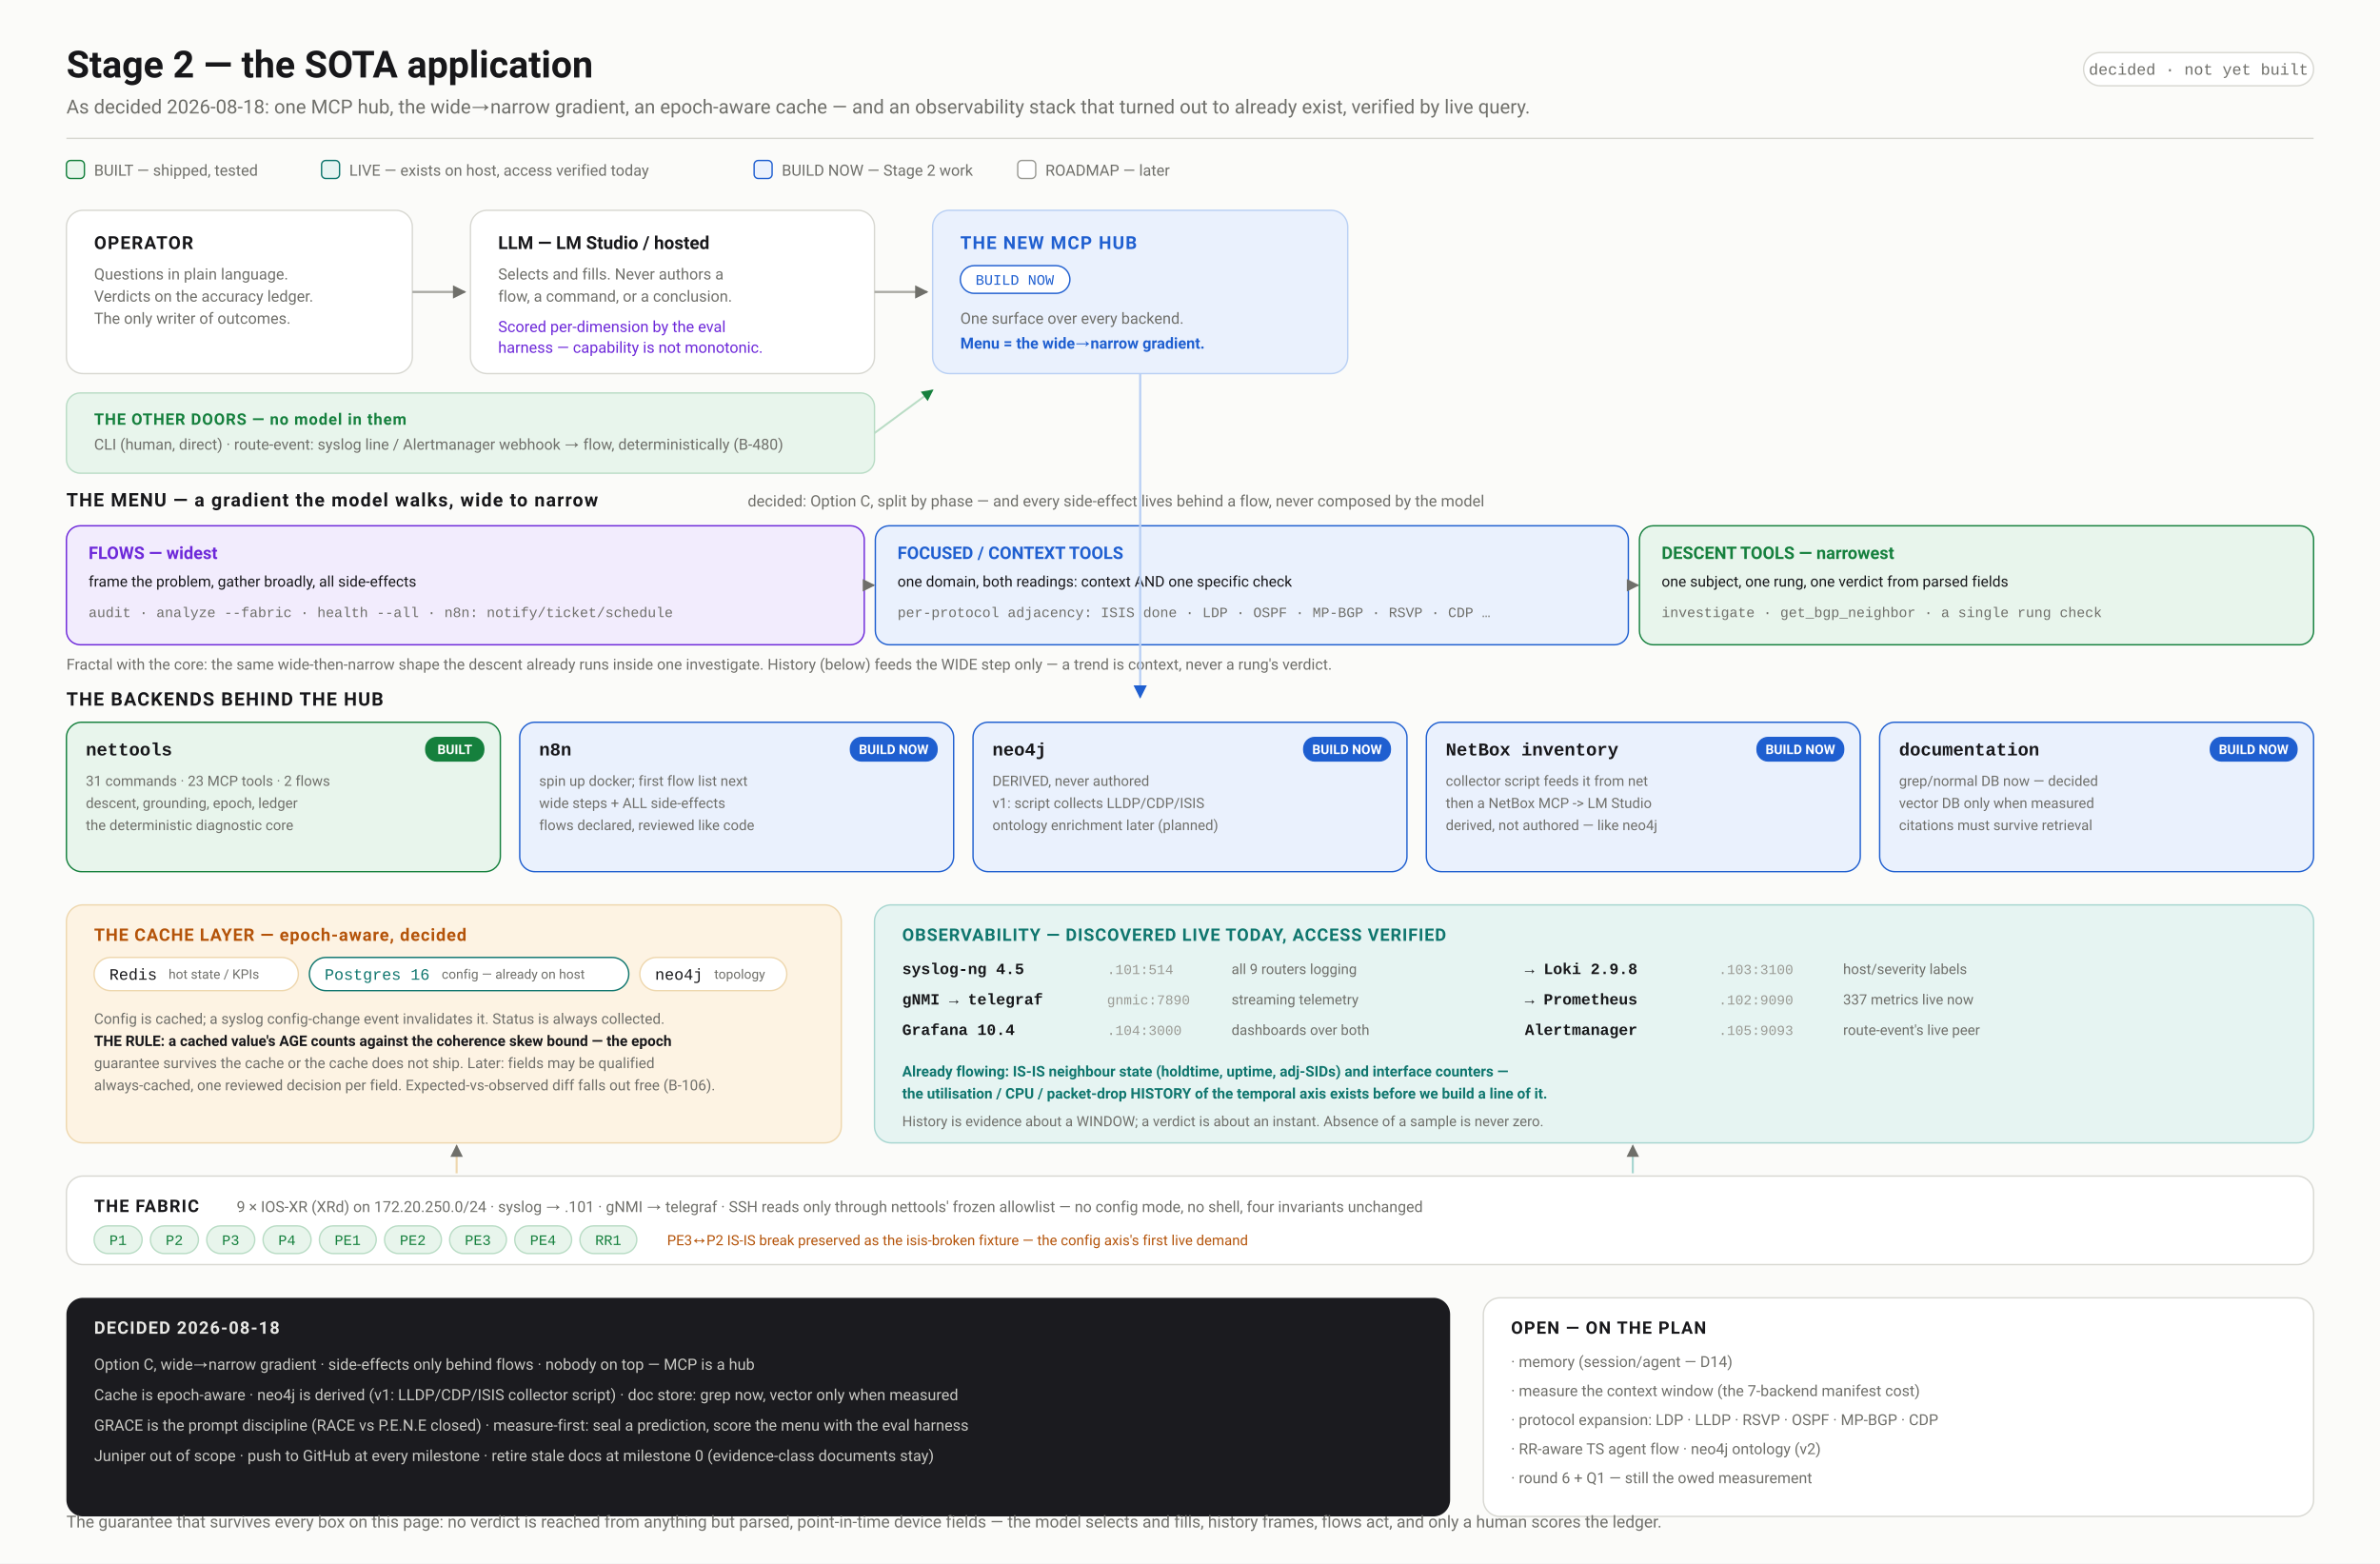
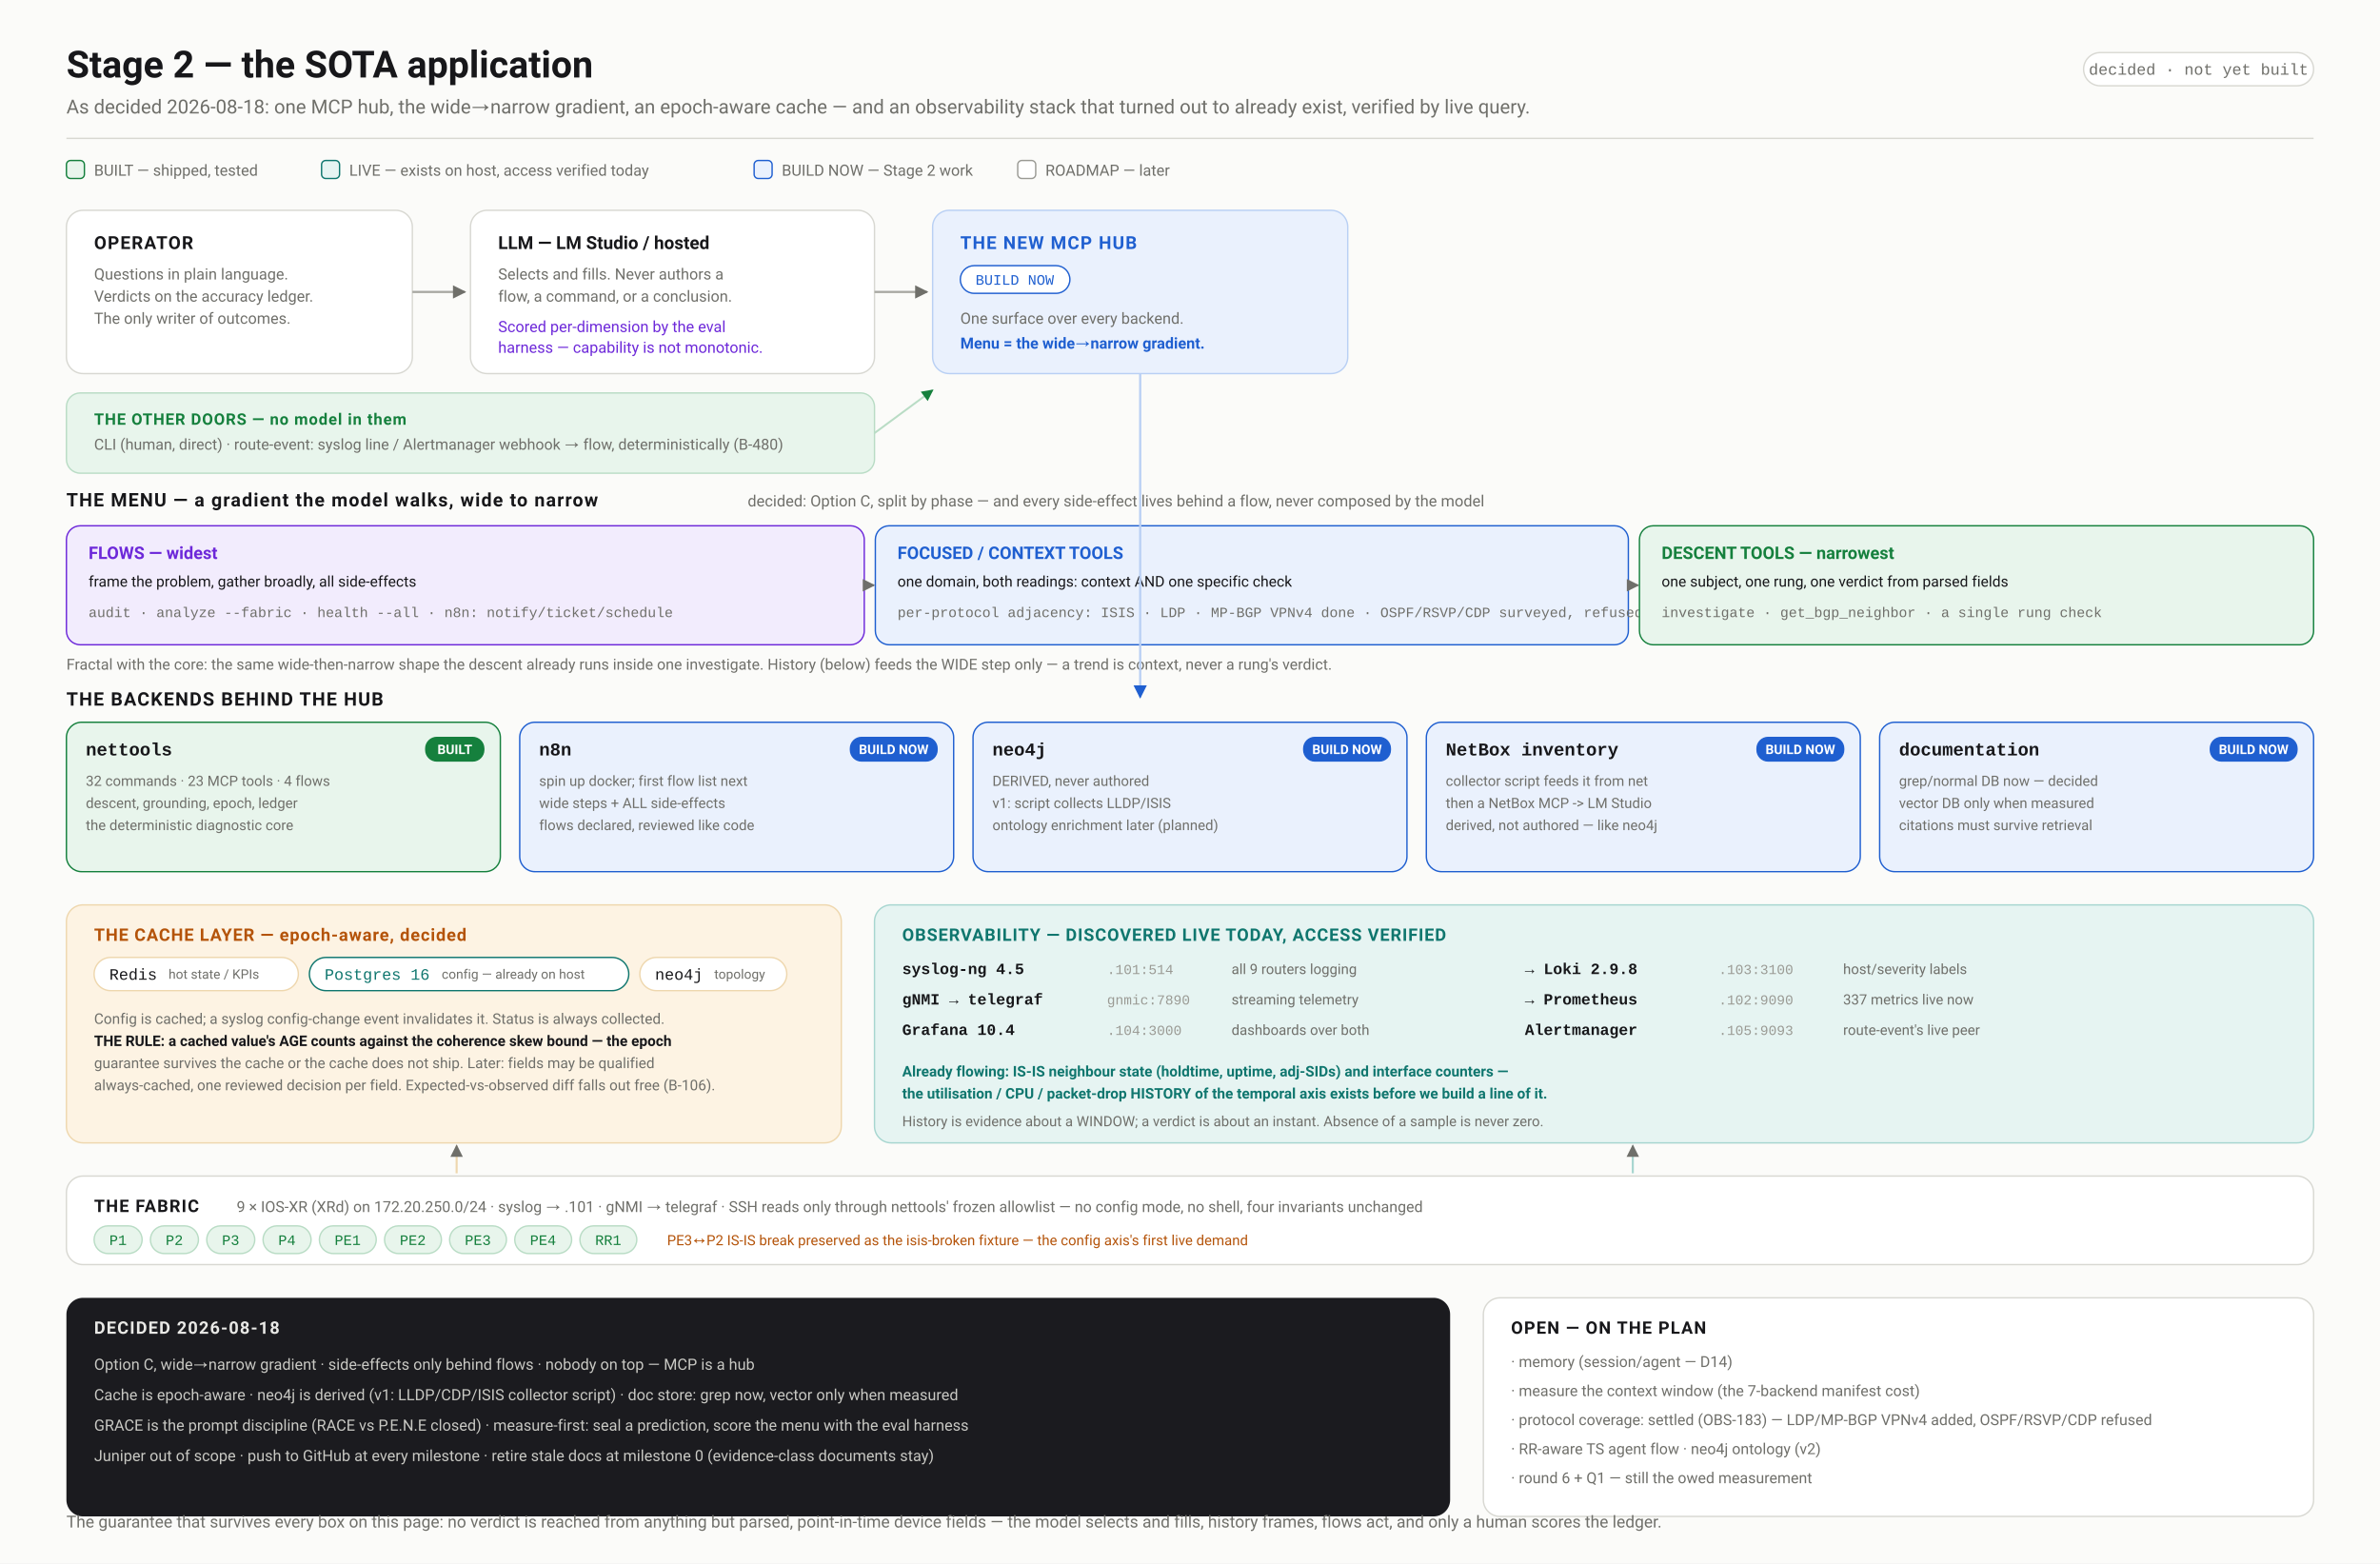
<svg xmlns="http://www.w3.org/2000/svg" width="1720" height="1130" viewBox="0 0 1720 1130" font-family="ui-sans-serif,-apple-system,'Segoe UI',Roboto,Helvetica,Arial,sans-serif">
  <defs>
    <marker id="arw" viewBox="0 0 10 10" refX="9" refY="5" markerWidth="6" markerHeight="6" orient="auto-start-reverse">
      <path d="M 0 0 L 10 5 L 0 10 z" fill="#6f6f6a" />
    </marker>
    <marker id="arwb" viewBox="0 0 10 10" refX="9" refY="5" markerWidth="6" markerHeight="6" orient="auto-start-reverse">
      <path d="M 0 0 L 10 5 L 0 10 z" fill="#1f5fd0" />
    </marker>
    <marker id="arwr" viewBox="0 0 10 10" refX="9" refY="5" markerWidth="6" markerHeight="6" orient="auto-start-reverse">
      <path d="M 0 0 L 10 5 L 0 10 z" fill="#c0392b" />
    </marker>
    <marker id="arwp" viewBox="0 0 10 10" refX="9" refY="5" markerWidth="6" markerHeight="6" orient="auto-start-reverse">
      <path d="M 0 0 L 10 5 L 0 10 z" fill="#6d28d9" />
    </marker>
    <marker id="arwg" viewBox="0 0 10 10" refX="9" refY="5" markerWidth="6" markerHeight="6" orient="auto-start-reverse">
      <path d="M 0 0 L 10 5 L 0 10 z" fill="#15803d" />
    </marker>
  </defs>
  <rect width="1720" height="1130" fill="#fbfbf9" />
  <text x="48.0" y="56.0" font-family="ui-sans-serif,-apple-system,'Segoe UI',Roboto,Helvetica,Arial,sans-serif" font-size="27" font-weight="700" fill="#17171a" text-anchor="start">Stage 2 — the SOTA application</text>
  <text x="48.0" y="82.0" font-family="ui-sans-serif,-apple-system,'Segoe UI',Roboto,Helvetica,Arial,sans-serif" font-size="14" font-weight="400" fill="#6f6f6a" text-anchor="start">As decided 2026-08-18: one MCP hub, the wide→narrow gradient, an epoch-aware cache — and an observability stack that turned out to already exist, verified by live query.</text>
  <rect x="1505.8" y="38.0" width="166.2" height="24.0" rx="12" fill="#fff" stroke="#d8d8d2" stroke-width="1" />
  <text x="1588.9" y="54.0" font-family="ui-monospace,'SF Mono',Menlo,Consolas,'Liberation Mono',monospace" font-size="11.5" font-weight="400" fill="#6f6f6a" text-anchor="middle">decided · not yet built</text>
  <line x1="48.0" y1="100.0" x2="1672.0" y2="100.0" stroke="#d8d8d2" stroke-width="1" />
  <rect x="48.0" y="116.0" width="13.0" height="13.0" rx="3" fill="#e8f5ec" stroke="#15803d" stroke-width="1" />
  <text x="68.0" y="127.0" font-family="ui-sans-serif,-apple-system,'Segoe UI',Roboto,Helvetica,Arial,sans-serif" font-size="11.2" font-weight="400" fill="#6f6f6a" text-anchor="start">BUILT — shipped, tested</text>
  <rect x="232.4" y="116.0" width="13.0" height="13.0" rx="3" fill="#e6f4f2" stroke="#0f766e" stroke-width="1" />
  <text x="252.4" y="127.0" font-family="ui-sans-serif,-apple-system,'Segoe UI',Roboto,Helvetica,Arial,sans-serif" font-size="11.2" font-weight="400" fill="#6f6f6a" text-anchor="start">LIVE — exists on host, access verified today</text>
  <rect x="545.0" y="116.0" width="13.0" height="13.0" rx="3" fill="#eaf1fd" stroke="#1f5fd0" stroke-width="1" />
  <text x="565.0" y="127.0" font-family="ui-sans-serif,-apple-system,'Segoe UI',Roboto,Helvetica,Arial,sans-serif" font-size="11.2" font-weight="400" fill="#6f6f6a" text-anchor="start">BUILD NOW — Stage 2 work</text>
  <rect x="735.5" y="116.0" width="13.0" height="13.0" rx="3" fill="#ffffff" stroke="#9a9a94" stroke-width="1" />
  <text x="755.5" y="127.0" font-family="ui-sans-serif,-apple-system,'Segoe UI',Roboto,Helvetica,Arial,sans-serif" font-size="11.2" font-weight="400" fill="#6f6f6a" text-anchor="start">ROADMAP — later</text>
  <rect x="48.0" y="152.0" width="250.0" height="118.0" rx="12" fill="#ffffff" stroke="#d8d8d2" stroke-width="1" />
  <text x="68.0" y="180.0" font-family="ui-sans-serif,-apple-system,'Segoe UI',Roboto,Helvetica,Arial,sans-serif" font-size="13" font-weight="700" fill="#17171a" text-anchor="start" letter-spacing="0.8">OPERATOR</text>
  <text x="68.0" y="202.0" font-family="ui-sans-serif,-apple-system,'Segoe UI',Roboto,Helvetica,Arial,sans-serif" font-size="11.2" font-weight="400" fill="#6f6f6a" text-anchor="start">Questions in plain language.</text>
  <text x="68.0" y="218.0" font-family="ui-sans-serif,-apple-system,'Segoe UI',Roboto,Helvetica,Arial,sans-serif" font-size="11.2" font-weight="400" fill="#6f6f6a" text-anchor="start">Verdicts on the accuracy ledger.</text>
  <text x="68.0" y="234.0" font-family="ui-sans-serif,-apple-system,'Segoe UI',Roboto,Helvetica,Arial,sans-serif" font-size="11.2" font-weight="400" fill="#6f6f6a" text-anchor="start">The only writer of outcomes.</text>
  <line x1="298.0" y1="211.0" x2="336.0" y2="211.0" stroke="#a8a8a2" stroke-width="1.6" marker-end="url(#arw)" />
  <rect x="340.0" y="152.0" width="292.0" height="118.0" rx="12" fill="#ffffff" stroke="#d8d8d2" stroke-width="1" />
  <text x="360.0" y="180.0" font-family="ui-sans-serif,-apple-system,'Segoe UI',Roboto,Helvetica,Arial,sans-serif" font-size="13" font-weight="700" fill="#17171a" text-anchor="start">LLM — LM Studio / hosted</text>
  <text x="360.0" y="202.0" font-family="ui-sans-serif,-apple-system,'Segoe UI',Roboto,Helvetica,Arial,sans-serif" font-size="11.2" font-weight="400" fill="#6f6f6a" text-anchor="start">Selects and fills. Never authors a</text>
  <text x="360.0" y="218.0" font-family="ui-sans-serif,-apple-system,'Segoe UI',Roboto,Helvetica,Arial,sans-serif" font-size="11.2" font-weight="400" fill="#6f6f6a" text-anchor="start">flow, a command, or a conclusion.</text>
  <text x="360.0" y="240.0" font-family="ui-sans-serif,-apple-system,'Segoe UI',Roboto,Helvetica,Arial,sans-serif" font-size="11.2" font-weight="400" fill="#6d28d9" text-anchor="start">Scored per-dimension by the eval</text>
  <text x="360.0" y="255.0" font-family="ui-sans-serif,-apple-system,'Segoe UI',Roboto,Helvetica,Arial,sans-serif" font-size="11.2" font-weight="400" fill="#6d28d9" text-anchor="start">harness — capability is not monotonic.</text>
  <line x1="632.0" y1="211.0" x2="670.0" y2="211.0" stroke="#a8a8a2" stroke-width="1.6" marker-end="url(#arw)" />
  <rect x="674.0" y="152.0" width="300.0" height="118.0" rx="12" fill="#eaf1fd" stroke="#b9d0f4" stroke-width="1" />
  <text x="694.0" y="180.0" font-family="ui-sans-serif,-apple-system,'Segoe UI',Roboto,Helvetica,Arial,sans-serif" font-size="13" font-weight="700" fill="#1f5fd0" text-anchor="start" letter-spacing="0.8">THE NEW MCP HUB</text>
  <rect x="694.0" y="192.0" width="79.2" height="20.0" rx="10.0" fill="#fff" stroke="#1f5fd0" stroke-width="1" />
  <text x="705.0" y="205.8" font-family="ui-monospace,'SF Mono',Menlo,Consolas,'Liberation Mono',monospace" font-size="10.5" font-weight="500" fill="#1f5fd0" text-anchor="start">BUILD NOW</text>
  <text x="694.0" y="234.0" font-family="ui-sans-serif,-apple-system,'Segoe UI',Roboto,Helvetica,Arial,sans-serif" font-size="11.2" font-weight="400" fill="#6f6f6a" text-anchor="start">One surface over every backend.</text>
  <text x="694.0" y="252.0" font-family="ui-sans-serif,-apple-system,'Segoe UI',Roboto,Helvetica,Arial,sans-serif" font-size="11.2" font-weight="600" fill="#1f5fd0" text-anchor="start">Menu = the wide→narrow gradient.</text>
  <rect x="48.0" y="284.0" width="584.0" height="58.0" rx="10" fill="#e8f5ec" stroke="#b9dcc5" stroke-width="1" />
  <text x="68.0" y="307.0" font-family="ui-sans-serif,-apple-system,'Segoe UI',Roboto,Helvetica,Arial,sans-serif" font-size="11.5" font-weight="700" fill="#15803d" text-anchor="start" letter-spacing="0.6">THE OTHER DOORS — no model in them</text>
  <text x="68.0" y="325.0" font-family="ui-sans-serif,-apple-system,'Segoe UI',Roboto,Helvetica,Arial,sans-serif" font-size="11" font-weight="400" fill="#6f6f6a" text-anchor="start">CLI (human, direct)  ·  route-event: syslog line / Alertmanager webhook → flow, deterministically (B-480)</text>
  <line x1="632.0" y1="313.0" x2="674.0" y2="282.0" stroke="#b9dcc5" stroke-width="1.4" marker-end="url(#arwg)" />
  <text x="48.0" y="366.0" font-family="ui-sans-serif,-apple-system,'Segoe UI',Roboto,Helvetica,Arial,sans-serif" font-size="13.5" font-weight="700" fill="#17171a" text-anchor="start" letter-spacing="0.8">THE MENU — a gradient the model walks, wide to narrow</text>
  <text x="540.3" y="366.0" font-family="ui-sans-serif,-apple-system,'Segoe UI',Roboto,Helvetica,Arial,sans-serif" font-size="11.3" font-weight="400" fill="#6f6f6a" text-anchor="start">decided: Option C, split by phase — and every side-effect lives behind a flow, never composed by the model</text>
  <rect x="48.0" y="380.0" width="576.6" height="86.0" rx="10" fill="#f2ecfd" stroke="#6d28d9" stroke-width="1" />
  <text x="64.0" y="404.0" font-family="ui-sans-serif,-apple-system,'Segoe UI',Roboto,Helvetica,Arial,sans-serif" font-size="12.5" font-weight="700" fill="#6d28d9" text-anchor="start">FLOWS — widest</text>
  <text x="64.0" y="424.0" font-family="ui-sans-serif,-apple-system,'Segoe UI',Roboto,Helvetica,Arial,sans-serif" font-size="10.8" font-weight="400" fill="#17171a" text-anchor="start">frame the problem, gather broadly, all side-effects</text>
  <text x="64.0" y="446.0" font-family="ui-monospace,'SF Mono',Menlo,Consolas,'Liberation Mono',monospace" font-size="10.2" font-weight="400" fill="#6f6f6a" text-anchor="start">audit · analyze --fabric · health --all · n8n: notify/ticket/schedule</text>
  <line x1="625.6" y1="423.0" x2="631.6" y2="423.0" stroke="#a8a8a2" stroke-width="1.5" marker-end="url(#arw)" />
  <rect x="632.6" y="380.0" width="544.2" height="86.0" rx="10" fill="#eaf1fd" stroke="#1f5fd0" stroke-width="1" />
  <text x="648.6" y="404.0" font-family="ui-sans-serif,-apple-system,'Segoe UI',Roboto,Helvetica,Arial,sans-serif" font-size="12.5" font-weight="700" fill="#1f5fd0" text-anchor="start">FOCUSED / CONTEXT TOOLS</text>
  <text x="648.6" y="424.0" font-family="ui-sans-serif,-apple-system,'Segoe UI',Roboto,Helvetica,Arial,sans-serif" font-size="10.8" font-weight="400" fill="#17171a" text-anchor="start">one domain, both readings: context AND one specific check</text>
-   <text x="648.6" y="446.0" font-family="ui-monospace,'SF Mono',Menlo,Consolas,'Liberation Mono',monospace" font-size="10.2" font-weight="400" fill="#6f6f6a" text-anchor="start">per-protocol adjacency: ISIS done · LDP · OSPF · MP-BGP · RSVP · CDP …</text>
+   <text x="648.6" y="446.0" font-family="ui-monospace,'SF Mono',Menlo,Consolas,'Liberation Mono',monospace" font-size="10.2" font-weight="400" fill="#6f6f6a" text-anchor="start">per-protocol adjacency: ISIS · LDP · MP-BGP VPNv4 done · OSPF/RSVP/CDP surveyed, refused (OBS-183)</text>
  <line x1="1177.8" y1="423.0" x2="1183.8" y2="423.0" stroke="#a8a8a2" stroke-width="1.5" marker-end="url(#arw)" />
  <rect x="1184.8" y="380.0" width="487.2" height="86.0" rx="10" fill="#e8f5ec" stroke="#15803d" stroke-width="1" />
  <text x="1200.8" y="404.0" font-family="ui-sans-serif,-apple-system,'Segoe UI',Roboto,Helvetica,Arial,sans-serif" font-size="12.5" font-weight="700" fill="#15803d" text-anchor="start">DESCENT TOOLS — narrowest</text>
  <text x="1200.8" y="424.0" font-family="ui-sans-serif,-apple-system,'Segoe UI',Roboto,Helvetica,Arial,sans-serif" font-size="10.8" font-weight="400" fill="#17171a" text-anchor="start">one subject, one rung, one verdict from parsed fields</text>
  <text x="1200.8" y="446.0" font-family="ui-monospace,'SF Mono',Menlo,Consolas,'Liberation Mono',monospace" font-size="10.2" font-weight="400" fill="#6f6f6a" text-anchor="start">investigate · get_bgp_neighbor · a single rung check</text>
  <text x="48.0" y="484.0" font-family="ui-sans-serif,-apple-system,'Segoe UI',Roboto,Helvetica,Arial,sans-serif" font-size="11" font-weight="400" fill="#6f6f6a" text-anchor="start">Fractal with the core: the same wide-then-narrow shape the descent already runs inside one investigate. History (below) feeds the WIDE step only — a trend is context, never a rung's verdict.</text>
  <text x="48.0" y="510.0" font-family="ui-sans-serif,-apple-system,'Segoe UI',Roboto,Helvetica,Arial,sans-serif" font-size="13.5" font-weight="700" fill="#17171a" text-anchor="start" letter-spacing="0.8">THE BACKENDS BEHIND THE HUB</text>
  <rect x="48.0" y="522.0" width="313.6" height="108.0" rx="11" fill="#e8f5ec" stroke="#15803d" stroke-width="1" />
  <text x="62.0" y="546.0" font-family="ui-monospace,'SF Mono',Menlo,Consolas,'Liberation Mono',monospace" font-size="13" font-weight="700" fill="#17171a" text-anchor="start">nettools</text>
  <rect x="307.7" y="533.0" width="41.9" height="17.0" rx="8" fill="#15803d" stroke="#15803d" stroke-width="1" />
  <text x="328.7" y="545.0" font-family="ui-sans-serif,-apple-system,'Segoe UI',Roboto,Helvetica,Arial,sans-serif" font-size="9.5" font-weight="700" fill="#fff" text-anchor="middle">BUILT</text>
-   <text x="62.0" y="568.0" font-family="ui-sans-serif,-apple-system,'Segoe UI',Roboto,Helvetica,Arial,sans-serif" font-size="10.3" font-weight="400" fill="#6f6f6a" text-anchor="start">31 commands · 23 MCP tools · 2 flows</text>
+   <text x="62.0" y="568.0" font-family="ui-sans-serif,-apple-system,'Segoe UI',Roboto,Helvetica,Arial,sans-serif" font-size="10.3" font-weight="400" fill="#6f6f6a" text-anchor="start">32 commands · 23 MCP tools · 4 flows</text>
  <text x="62.0" y="584.0" font-family="ui-sans-serif,-apple-system,'Segoe UI',Roboto,Helvetica,Arial,sans-serif" font-size="10.3" font-weight="400" fill="#6f6f6a" text-anchor="start">descent, grounding, epoch, ledger</text>
  <text x="62.0" y="600.0" font-family="ui-sans-serif,-apple-system,'Segoe UI',Roboto,Helvetica,Arial,sans-serif" font-size="10.3" font-weight="400" fill="#6f6f6a" text-anchor="start">the deterministic diagnostic core</text>
  <rect x="375.6" y="522.0" width="313.6" height="108.0" rx="11" fill="#eaf1fd" stroke="#1f5fd0" stroke-width="1" />
  <text x="389.6" y="546.0" font-family="ui-monospace,'SF Mono',Menlo,Consolas,'Liberation Mono',monospace" font-size="13" font-weight="700" fill="#17171a" text-anchor="start">n8n</text>
  <rect x="614.6" y="533.0" width="62.6" height="17.0" rx="8" fill="#1f5fd0" stroke="#1f5fd0" stroke-width="1" />
  <text x="645.9" y="545.0" font-family="ui-sans-serif,-apple-system,'Segoe UI',Roboto,Helvetica,Arial,sans-serif" font-size="9.5" font-weight="700" fill="#fff" text-anchor="middle">BUILD NOW</text>
  <text x="389.6" y="568.0" font-family="ui-sans-serif,-apple-system,'Segoe UI',Roboto,Helvetica,Arial,sans-serif" font-size="10.3" font-weight="400" fill="#6f6f6a" text-anchor="start">spin up docker; first flow list next</text>
  <text x="389.6" y="584.0" font-family="ui-sans-serif,-apple-system,'Segoe UI',Roboto,Helvetica,Arial,sans-serif" font-size="10.3" font-weight="400" fill="#6f6f6a" text-anchor="start">wide steps + ALL side-effects</text>
  <text x="389.6" y="600.0" font-family="ui-sans-serif,-apple-system,'Segoe UI',Roboto,Helvetica,Arial,sans-serif" font-size="10.3" font-weight="400" fill="#6f6f6a" text-anchor="start">flows declared, reviewed like code</text>
  <rect x="703.2" y="522.0" width="313.6" height="108.0" rx="11" fill="#eaf1fd" stroke="#1f5fd0" stroke-width="1" />
  <text x="717.2" y="546.0" font-family="ui-monospace,'SF Mono',Menlo,Consolas,'Liberation Mono',monospace" font-size="13" font-weight="700" fill="#17171a" text-anchor="start">neo4j</text>
  <rect x="942.2" y="533.0" width="62.6" height="17.0" rx="8" fill="#1f5fd0" stroke="#1f5fd0" stroke-width="1" />
  <text x="973.5" y="545.0" font-family="ui-sans-serif,-apple-system,'Segoe UI',Roboto,Helvetica,Arial,sans-serif" font-size="9.5" font-weight="700" fill="#fff" text-anchor="middle">BUILD NOW</text>
  <text x="717.2" y="568.0" font-family="ui-sans-serif,-apple-system,'Segoe UI',Roboto,Helvetica,Arial,sans-serif" font-size="10.3" font-weight="400" fill="#6f6f6a" text-anchor="start">DERIVED, never authored</text>
-   <text x="717.2" y="584.0" font-family="ui-sans-serif,-apple-system,'Segoe UI',Roboto,Helvetica,Arial,sans-serif" font-size="10.3" font-weight="400" fill="#6f6f6a" text-anchor="start">v1: script collects LLDP/CDP/ISIS</text>
+   <text x="717.2" y="584.0" font-family="ui-sans-serif,-apple-system,'Segoe UI',Roboto,Helvetica,Arial,sans-serif" font-size="10.3" font-weight="400" fill="#6f6f6a" text-anchor="start">v1: script collects LLDP/ISIS</text>
  <text x="717.2" y="600.0" font-family="ui-sans-serif,-apple-system,'Segoe UI',Roboto,Helvetica,Arial,sans-serif" font-size="10.3" font-weight="400" fill="#6f6f6a" text-anchor="start">ontology enrichment later (planned)</text>
  <rect x="1030.8" y="522.0" width="313.6" height="108.0" rx="11" fill="#eaf1fd" stroke="#1f5fd0" stroke-width="1" />
  <text x="1044.8" y="546.0" font-family="ui-monospace,'SF Mono',Menlo,Consolas,'Liberation Mono',monospace" font-size="13" font-weight="700" fill="#17171a" text-anchor="start">NetBox inventory</text>
  <rect x="1269.8" y="533.0" width="62.6" height="17.0" rx="8" fill="#1f5fd0" stroke="#1f5fd0" stroke-width="1" />
  <text x="1301.1" y="545.0" font-family="ui-sans-serif,-apple-system,'Segoe UI',Roboto,Helvetica,Arial,sans-serif" font-size="9.5" font-weight="700" fill="#fff" text-anchor="middle">BUILD NOW</text>
  <text x="1044.8" y="568.0" font-family="ui-sans-serif,-apple-system,'Segoe UI',Roboto,Helvetica,Arial,sans-serif" font-size="10.3" font-weight="400" fill="#6f6f6a" text-anchor="start">collector script feeds it from net</text>
  <text x="1044.8" y="584.0" font-family="ui-sans-serif,-apple-system,'Segoe UI',Roboto,Helvetica,Arial,sans-serif" font-size="10.3" font-weight="400" fill="#6f6f6a" text-anchor="start">then a NetBox MCP -&gt; LM Studio</text>
  <text x="1044.8" y="600.0" font-family="ui-sans-serif,-apple-system,'Segoe UI',Roboto,Helvetica,Arial,sans-serif" font-size="10.3" font-weight="400" fill="#6f6f6a" text-anchor="start">derived, not authored — like neo4j</text>
  <rect x="1358.4" y="522.0" width="313.6" height="108.0" rx="11" fill="#eaf1fd" stroke="#1f5fd0" stroke-width="1" />
  <text x="1372.4" y="546.0" font-family="ui-monospace,'SF Mono',Menlo,Consolas,'Liberation Mono',monospace" font-size="13" font-weight="700" fill="#17171a" text-anchor="start">documentation</text>
  <rect x="1597.4" y="533.0" width="62.6" height="17.0" rx="8" fill="#1f5fd0" stroke="#1f5fd0" stroke-width="1" />
  <text x="1628.7" y="545.0" font-family="ui-sans-serif,-apple-system,'Segoe UI',Roboto,Helvetica,Arial,sans-serif" font-size="9.5" font-weight="700" fill="#fff" text-anchor="middle">BUILD NOW</text>
  <text x="1372.4" y="568.0" font-family="ui-sans-serif,-apple-system,'Segoe UI',Roboto,Helvetica,Arial,sans-serif" font-size="10.3" font-weight="400" fill="#6f6f6a" text-anchor="start">grep/normal DB now — decided</text>
  <text x="1372.4" y="584.0" font-family="ui-sans-serif,-apple-system,'Segoe UI',Roboto,Helvetica,Arial,sans-serif" font-size="10.3" font-weight="400" fill="#6f6f6a" text-anchor="start">vector DB only when measured</text>
  <text x="1372.4" y="600.0" font-family="ui-sans-serif,-apple-system,'Segoe UI',Roboto,Helvetica,Arial,sans-serif" font-size="10.3" font-weight="400" fill="#6f6f6a" text-anchor="start">citations must survive retrieval</text>
  <line x1="824.0" y1="270.0" x2="824.0" y2="504.0" stroke="#b9d0f4" stroke-width="1.6" marker-end="url(#arwb)" />
  <rect x="48.0" y="654.0" width="560.0" height="172.0" rx="12" fill="#fdf3e3" stroke="#eed7ae" stroke-width="1" />
  <text x="68.0" y="680.0" font-family="ui-sans-serif,-apple-system,'Segoe UI',Roboto,Helvetica,Arial,sans-serif" font-size="12.5" font-weight="700" fill="#b45309" text-anchor="start" letter-spacing="0.6">THE CACHE LAYER — epoch-aware, decided</text>
  <rect x="68.0" y="692.0" width="147.6" height="24.0" rx="12.0" fill="#fff" stroke="#eed7ae" stroke-width="1" />
  <text x="79.0" y="708.1" font-family="ui-monospace,'SF Mono',Menlo,Consolas,'Liberation Mono',monospace" font-size="11.5" font-weight="500" fill="#17171a" text-anchor="start">Redis</text>
  <text x="121.8" y="707.4" font-family="ui-sans-serif,-apple-system,'Segoe UI',Roboto,Helvetica,Arial,sans-serif" font-size="9.5" font-weight="400" fill="#6f6f6a" text-anchor="start">hot state / KPIs</text>
  <rect x="223.6" y="692.0" width="230.8" height="24.0" rx="12.0" fill="#fff" stroke="#0f766e" stroke-width="1" />
  <text x="234.6" y="708.1" font-family="ui-monospace,'SF Mono',Menlo,Consolas,'Liberation Mono',monospace" font-size="11.5" font-weight="500" fill="#0f766e" text-anchor="start">Postgres 16</text>
  <text x="319.2" y="707.4" font-family="ui-sans-serif,-apple-system,'Segoe UI',Roboto,Helvetica,Arial,sans-serif" font-size="9.5" font-weight="400" fill="#6f6f6a" text-anchor="start">config — already on host</text>
  <rect x="462.4" y="692.0" width="106.2" height="24.0" rx="12.0" fill="#fff" stroke="#eed7ae" stroke-width="1" />
  <text x="473.4" y="708.1" font-family="ui-monospace,'SF Mono',Menlo,Consolas,'Liberation Mono',monospace" font-size="11.5" font-weight="500" fill="#17171a" text-anchor="start">neo4j</text>
  <text x="516.2" y="707.4" font-family="ui-sans-serif,-apple-system,'Segoe UI',Roboto,Helvetica,Arial,sans-serif" font-size="9.5" font-weight="400" fill="#6f6f6a" text-anchor="start">topology</text>
  <text x="68.0" y="740.0" font-family="ui-sans-serif,-apple-system,'Segoe UI',Roboto,Helvetica,Arial,sans-serif" font-size="10.6" font-weight="400" fill="#6f6f6a" text-anchor="start">Config is cached; a syslog config-change event invalidates it. Status is always collected.</text>
  <text x="68.0" y="756.0" font-family="ui-sans-serif,-apple-system,'Segoe UI',Roboto,Helvetica,Arial,sans-serif" font-size="10.6" font-weight="600" fill="#17171a" text-anchor="start">THE RULE: a cached value's AGE counts against the coherence skew bound — the epoch</text>
  <text x="68.0" y="772.0" font-family="ui-sans-serif,-apple-system,'Segoe UI',Roboto,Helvetica,Arial,sans-serif" font-size="10.6" font-weight="400" fill="#6f6f6a" text-anchor="start">guarantee survives the cache or the cache does not ship. Later: fields may be qualified</text>
  <text x="68.0" y="788.0" font-family="ui-sans-serif,-apple-system,'Segoe UI',Roboto,Helvetica,Arial,sans-serif" font-size="10.6" font-weight="400" fill="#6f6f6a" text-anchor="start">always-cached, one reviewed decision per field. Expected-vs-observed diff falls out free (B-106).</text>
  <rect x="632.0" y="654.0" width="1040.0" height="172.0" rx="12" fill="#e6f4f2" stroke="#a7d6d0" stroke-width="1" />
  <text x="652.0" y="680.0" font-family="ui-sans-serif,-apple-system,'Segoe UI',Roboto,Helvetica,Arial,sans-serif" font-size="12.5" font-weight="700" fill="#0f766e" text-anchor="start" letter-spacing="0.6">OBSERVABILITY — DISCOVERED LIVE TODAY, ACCESS VERIFIED</text>
  <text x="652.0" y="704.0" font-family="ui-monospace,'SF Mono',Menlo,Consolas,'Liberation Mono',monospace" font-size="11.3" font-weight="600" fill="#17171a" text-anchor="start">syslog-ng 4.5</text>
  <text x="800.0" y="704.0" font-family="ui-monospace,'SF Mono',Menlo,Consolas,'Liberation Mono',monospace" font-size="10" font-weight="400" fill="#9a9a94" text-anchor="start">.101:514</text>
  <text x="890.0" y="704.0" font-family="ui-sans-serif,-apple-system,'Segoe UI',Roboto,Helvetica,Arial,sans-serif" font-size="10.3" font-weight="400" fill="#6f6f6a" text-anchor="start">all 9 routers logging</text>
  <text x="1102.0" y="704.0" font-family="ui-monospace,'SF Mono',Menlo,Consolas,'Liberation Mono',monospace" font-size="11.3" font-weight="600" fill="#17171a" text-anchor="start">→ Loki 2.9.8</text>
  <text x="1242.0" y="704.0" font-family="ui-monospace,'SF Mono',Menlo,Consolas,'Liberation Mono',monospace" font-size="10" font-weight="400" fill="#9a9a94" text-anchor="start">.103:3100</text>
  <text x="1332.0" y="704.0" font-family="ui-sans-serif,-apple-system,'Segoe UI',Roboto,Helvetica,Arial,sans-serif" font-size="10.3" font-weight="400" fill="#6f6f6a" text-anchor="start">host/severity labels</text>
  <text x="652.0" y="726.0" font-family="ui-monospace,'SF Mono',Menlo,Consolas,'Liberation Mono',monospace" font-size="11.3" font-weight="600" fill="#17171a" text-anchor="start">gNMI → telegraf</text>
  <text x="800.0" y="726.0" font-family="ui-monospace,'SF Mono',Menlo,Consolas,'Liberation Mono',monospace" font-size="10" font-weight="400" fill="#9a9a94" text-anchor="start">gnmic:7890</text>
  <text x="890.0" y="726.0" font-family="ui-sans-serif,-apple-system,'Segoe UI',Roboto,Helvetica,Arial,sans-serif" font-size="10.3" font-weight="400" fill="#6f6f6a" text-anchor="start">streaming telemetry</text>
  <text x="1102.0" y="726.0" font-family="ui-monospace,'SF Mono',Menlo,Consolas,'Liberation Mono',monospace" font-size="11.3" font-weight="600" fill="#17171a" text-anchor="start">→ Prometheus</text>
  <text x="1242.0" y="726.0" font-family="ui-monospace,'SF Mono',Menlo,Consolas,'Liberation Mono',monospace" font-size="10" font-weight="400" fill="#9a9a94" text-anchor="start">.102:9090</text>
  <text x="1332.0" y="726.0" font-family="ui-sans-serif,-apple-system,'Segoe UI',Roboto,Helvetica,Arial,sans-serif" font-size="10.3" font-weight="400" fill="#6f6f6a" text-anchor="start">337 metrics live now</text>
  <text x="652.0" y="748.0" font-family="ui-monospace,'SF Mono',Menlo,Consolas,'Liberation Mono',monospace" font-size="11.3" font-weight="600" fill="#17171a" text-anchor="start">Grafana 10.4</text>
  <text x="800.0" y="748.0" font-family="ui-monospace,'SF Mono',Menlo,Consolas,'Liberation Mono',monospace" font-size="10" font-weight="400" fill="#9a9a94" text-anchor="start">.104:3000</text>
  <text x="890.0" y="748.0" font-family="ui-sans-serif,-apple-system,'Segoe UI',Roboto,Helvetica,Arial,sans-serif" font-size="10.3" font-weight="400" fill="#6f6f6a" text-anchor="start">dashboards over both</text>
  <text x="1102.0" y="748.0" font-family="ui-monospace,'SF Mono',Menlo,Consolas,'Liberation Mono',monospace" font-size="11.3" font-weight="600" fill="#17171a" text-anchor="start">Alertmanager</text>
  <text x="1242.0" y="748.0" font-family="ui-monospace,'SF Mono',Menlo,Consolas,'Liberation Mono',monospace" font-size="10" font-weight="400" fill="#9a9a94" text-anchor="start">.105:9093</text>
  <text x="1332.0" y="748.0" font-family="ui-sans-serif,-apple-system,'Segoe UI',Roboto,Helvetica,Arial,sans-serif" font-size="10.3" font-weight="400" fill="#6f6f6a" text-anchor="start">route-event's live peer</text>
  <text x="652.0" y="778.0" font-family="ui-sans-serif,-apple-system,'Segoe UI',Roboto,Helvetica,Arial,sans-serif" font-size="10.6" font-weight="600" fill="#0f766e" text-anchor="start">Already flowing: IS-IS neighbour state (holdtime, uptime, adj-SIDs) and interface counters —</text>
  <text x="652.0" y="794.0" font-family="ui-sans-serif,-apple-system,'Segoe UI',Roboto,Helvetica,Arial,sans-serif" font-size="10.6" font-weight="600" fill="#0f766e" text-anchor="start">the utilisation / CPU / packet-drop HISTORY of the temporal axis exists before we build a line of it.</text>
  <text x="652.0" y="814.0" font-family="ui-sans-serif,-apple-system,'Segoe UI',Roboto,Helvetica,Arial,sans-serif" font-size="10.3" font-weight="400" fill="#6f6f6a" text-anchor="start">History is evidence about a WINDOW; a verdict is about an instant. Absence of a sample is never zero.</text>
  <rect x="48.0" y="850.0" width="1624.0" height="64.0" rx="12" fill="#ffffff" stroke="#d8d8d2" stroke-width="1" />
  <text x="68.0" y="876.0" font-family="ui-sans-serif,-apple-system,'Segoe UI',Roboto,Helvetica,Arial,sans-serif" font-size="12.5" font-weight="700" fill="#17171a" text-anchor="start" letter-spacing="0.8">THE FABRIC</text>
  <text x="171.0" y="876.0" font-family="ui-sans-serif,-apple-system,'Segoe UI',Roboto,Helvetica,Arial,sans-serif" font-size="11" font-weight="400" fill="#6f6f6a" text-anchor="start">9 × IOS-XR (XRd) on 172.20.250.0/24 · syslog → .101 · gNMI → telegraf · SSH reads only through nettools' frozen allowlist — no config mode, no shell, four invariants unchanged</text>
  <rect x="68.0" y="886.0" width="34.7" height="20.0" rx="10.0" fill="#e8f5ec" stroke="#b9dcc5" stroke-width="1" />
  <text x="79.0" y="899.8" font-family="ui-monospace,'SF Mono',Menlo,Consolas,'Liberation Mono',monospace" font-size="10.5" font-weight="500" fill="#15803d" text-anchor="start">P1</text>
  <rect x="108.7" y="886.0" width="34.7" height="20.0" rx="10.0" fill="#e8f5ec" stroke="#b9dcc5" stroke-width="1" />
  <text x="119.7" y="899.8" font-family="ui-monospace,'SF Mono',Menlo,Consolas,'Liberation Mono',monospace" font-size="10.5" font-weight="500" fill="#15803d" text-anchor="start">P2</text>
  <rect x="149.4" y="886.0" width="34.7" height="20.0" rx="10.0" fill="#e8f5ec" stroke="#b9dcc5" stroke-width="1" />
  <text x="160.4" y="899.8" font-family="ui-monospace,'SF Mono',Menlo,Consolas,'Liberation Mono',monospace" font-size="10.5" font-weight="500" fill="#15803d" text-anchor="start">P3</text>
  <rect x="190.1" y="886.0" width="34.7" height="20.0" rx="10.0" fill="#e8f5ec" stroke="#b9dcc5" stroke-width="1" />
  <text x="201.1" y="899.8" font-family="ui-monospace,'SF Mono',Menlo,Consolas,'Liberation Mono',monospace" font-size="10.5" font-weight="500" fill="#15803d" text-anchor="start">P4</text>
  <rect x="230.8" y="886.0" width="41.1" height="20.0" rx="10.0" fill="#e8f5ec" stroke="#b9dcc5" stroke-width="1" />
  <text x="241.8" y="899.8" font-family="ui-monospace,'SF Mono',Menlo,Consolas,'Liberation Mono',monospace" font-size="10.5" font-weight="500" fill="#15803d" text-anchor="start">PE1</text>
  <rect x="277.9" y="886.0" width="41.1" height="20.0" rx="10.0" fill="#e8f5ec" stroke="#b9dcc5" stroke-width="1" />
  <text x="288.9" y="899.8" font-family="ui-monospace,'SF Mono',Menlo,Consolas,'Liberation Mono',monospace" font-size="10.5" font-weight="500" fill="#15803d" text-anchor="start">PE2</text>
  <rect x="324.9" y="886.0" width="41.1" height="20.0" rx="10.0" fill="#e8f5ec" stroke="#b9dcc5" stroke-width="1" />
  <text x="335.9" y="899.8" font-family="ui-monospace,'SF Mono',Menlo,Consolas,'Liberation Mono',monospace" font-size="10.5" font-weight="500" fill="#15803d" text-anchor="start">PE3</text>
  <rect x="372.0" y="886.0" width="41.1" height="20.0" rx="10.0" fill="#e8f5ec" stroke="#b9dcc5" stroke-width="1" />
  <text x="383.0" y="899.8" font-family="ui-monospace,'SF Mono',Menlo,Consolas,'Liberation Mono',monospace" font-size="10.5" font-weight="500" fill="#15803d" text-anchor="start">PE4</text>
  <rect x="419.1" y="886.0" width="41.1" height="20.0" rx="10.0" fill="#e8f5ec" stroke="#b9dcc5" stroke-width="1" />
  <text x="430.1" y="899.8" font-family="ui-monospace,'SF Mono',Menlo,Consolas,'Liberation Mono',monospace" font-size="10.5" font-weight="500" fill="#15803d" text-anchor="start">RR1</text>
  <text x="482.1" y="900.0" font-family="ui-sans-serif,-apple-system,'Segoe UI',Roboto,Helvetica,Arial,sans-serif" font-size="10.3" font-weight="400" fill="#b45309" text-anchor="start">PE3↔P2 IS-IS break preserved as the isis-broken fixture — the config axis's first live demand</text>
  <line x1="1180.0" y1="848.0" x2="1180.0" y2="828.0" stroke="#a7d6d0" stroke-width="1.5" marker-end="url(#arw)" />
  <line x1="330.0" y1="848.0" x2="330.0" y2="828.0" stroke="#eed7ae" stroke-width="1.5" marker-end="url(#arw)" />
  <rect x="48.0" y="938.0" width="1000.0" height="158.0" rx="12" fill="#1b1b1f" stroke="none" stroke-width="1" />
  <text x="68.0" y="964.0" font-family="ui-sans-serif,-apple-system,'Segoe UI',Roboto,Helvetica,Arial,sans-serif" font-size="12.5" font-weight="700" fill="#e9e9e6" text-anchor="start" letter-spacing="0.8">DECIDED 2026-08-18</text>
  <text x="68.0" y="990.0" font-family="ui-sans-serif,-apple-system,'Segoe UI',Roboto,Helvetica,Arial,sans-serif" font-size="11.2" font-weight="400" fill="#c9c9c4" text-anchor="start">Option C, wide→narrow gradient · side-effects only behind flows · nobody on top — MCP is a hub</text>
  <text x="68.0" y="1012.0" font-family="ui-sans-serif,-apple-system,'Segoe UI',Roboto,Helvetica,Arial,sans-serif" font-size="11.2" font-weight="400" fill="#c9c9c4" text-anchor="start">Cache is epoch-aware · neo4j is derived (v1: LLDP/CDP/ISIS collector script) · doc store: grep now, vector only when measured</text>
  <text x="68.0" y="1034.0" font-family="ui-sans-serif,-apple-system,'Segoe UI',Roboto,Helvetica,Arial,sans-serif" font-size="11.2" font-weight="400" fill="#c9c9c4" text-anchor="start">GRACE is the prompt discipline (RACE vs P.E.N.E closed) · measure-first: seal a prediction, score the menu with the eval harness</text>
  <text x="68.0" y="1056.0" font-family="ui-sans-serif,-apple-system,'Segoe UI',Roboto,Helvetica,Arial,sans-serif" font-size="11.2" font-weight="400" fill="#c9c9c4" text-anchor="start">Juniper out of scope · push to GitHub at every milestone · retire stale docs at milestone 0 (evidence-class documents stay)</text>
  <rect x="1072.0" y="938.0" width="600.0" height="158.0" rx="12" fill="#ffffff" stroke="#d8d8d2" stroke-width="1" />
  <text x="1092.0" y="964.0" font-family="ui-sans-serif,-apple-system,'Segoe UI',Roboto,Helvetica,Arial,sans-serif" font-size="12.5" font-weight="700" fill="#17171a" text-anchor="start" letter-spacing="0.8">OPEN — ON THE PLAN</text>
  <text x="1092.0" y="988.0" font-family="ui-sans-serif,-apple-system,'Segoe UI',Roboto,Helvetica,Arial,sans-serif" font-size="11" font-weight="400" fill="#6f6f6a" text-anchor="start">· memory (session/agent — D14)</text>
  <text x="1092.0" y="1009.0" font-family="ui-sans-serif,-apple-system,'Segoe UI',Roboto,Helvetica,Arial,sans-serif" font-size="11" font-weight="400" fill="#6f6f6a" text-anchor="start">· measure the context window (the 7-backend manifest cost)</text>
-   <text x="1092.0" y="1030.0" font-family="ui-sans-serif,-apple-system,'Segoe UI',Roboto,Helvetica,Arial,sans-serif" font-size="11" font-weight="400" fill="#6f6f6a" text-anchor="start">· protocol expansion: LDP · LLDP · RSVP · OSPF · MP-BGP · CDP</text>
+   <text x="1092.0" y="1030.0" font-family="ui-sans-serif,-apple-system,'Segoe UI',Roboto,Helvetica,Arial,sans-serif" font-size="11" font-weight="400" fill="#6f6f6a" text-anchor="start">· protocol coverage: settled (OBS-183) — LDP/MP-BGP VPNv4 added, OSPF/RSVP/CDP refused</text>
  <text x="1092.0" y="1051.0" font-family="ui-sans-serif,-apple-system,'Segoe UI',Roboto,Helvetica,Arial,sans-serif" font-size="11" font-weight="400" fill="#6f6f6a" text-anchor="start">· RR-aware TS agent flow · neo4j ontology (v2)</text>
  <text x="1092.0" y="1072.0" font-family="ui-sans-serif,-apple-system,'Segoe UI',Roboto,Helvetica,Arial,sans-serif" font-size="11" font-weight="400" fill="#6f6f6a" text-anchor="start">· round 6 + Q1 — still the owed measurement</text>
  <text x="48.0" y="1104.0" font-family="ui-sans-serif,-apple-system,'Segoe UI',Roboto,Helvetica,Arial,sans-serif" font-size="12" font-weight="400" fill="#6f6f6a" text-anchor="start">The guarantee that survives every box on this page: no verdict is reached from anything but parsed, point-in-time device fields — the model selects and fills, history frames, flows act, and only a human scores the ledger.</text>
</svg>
